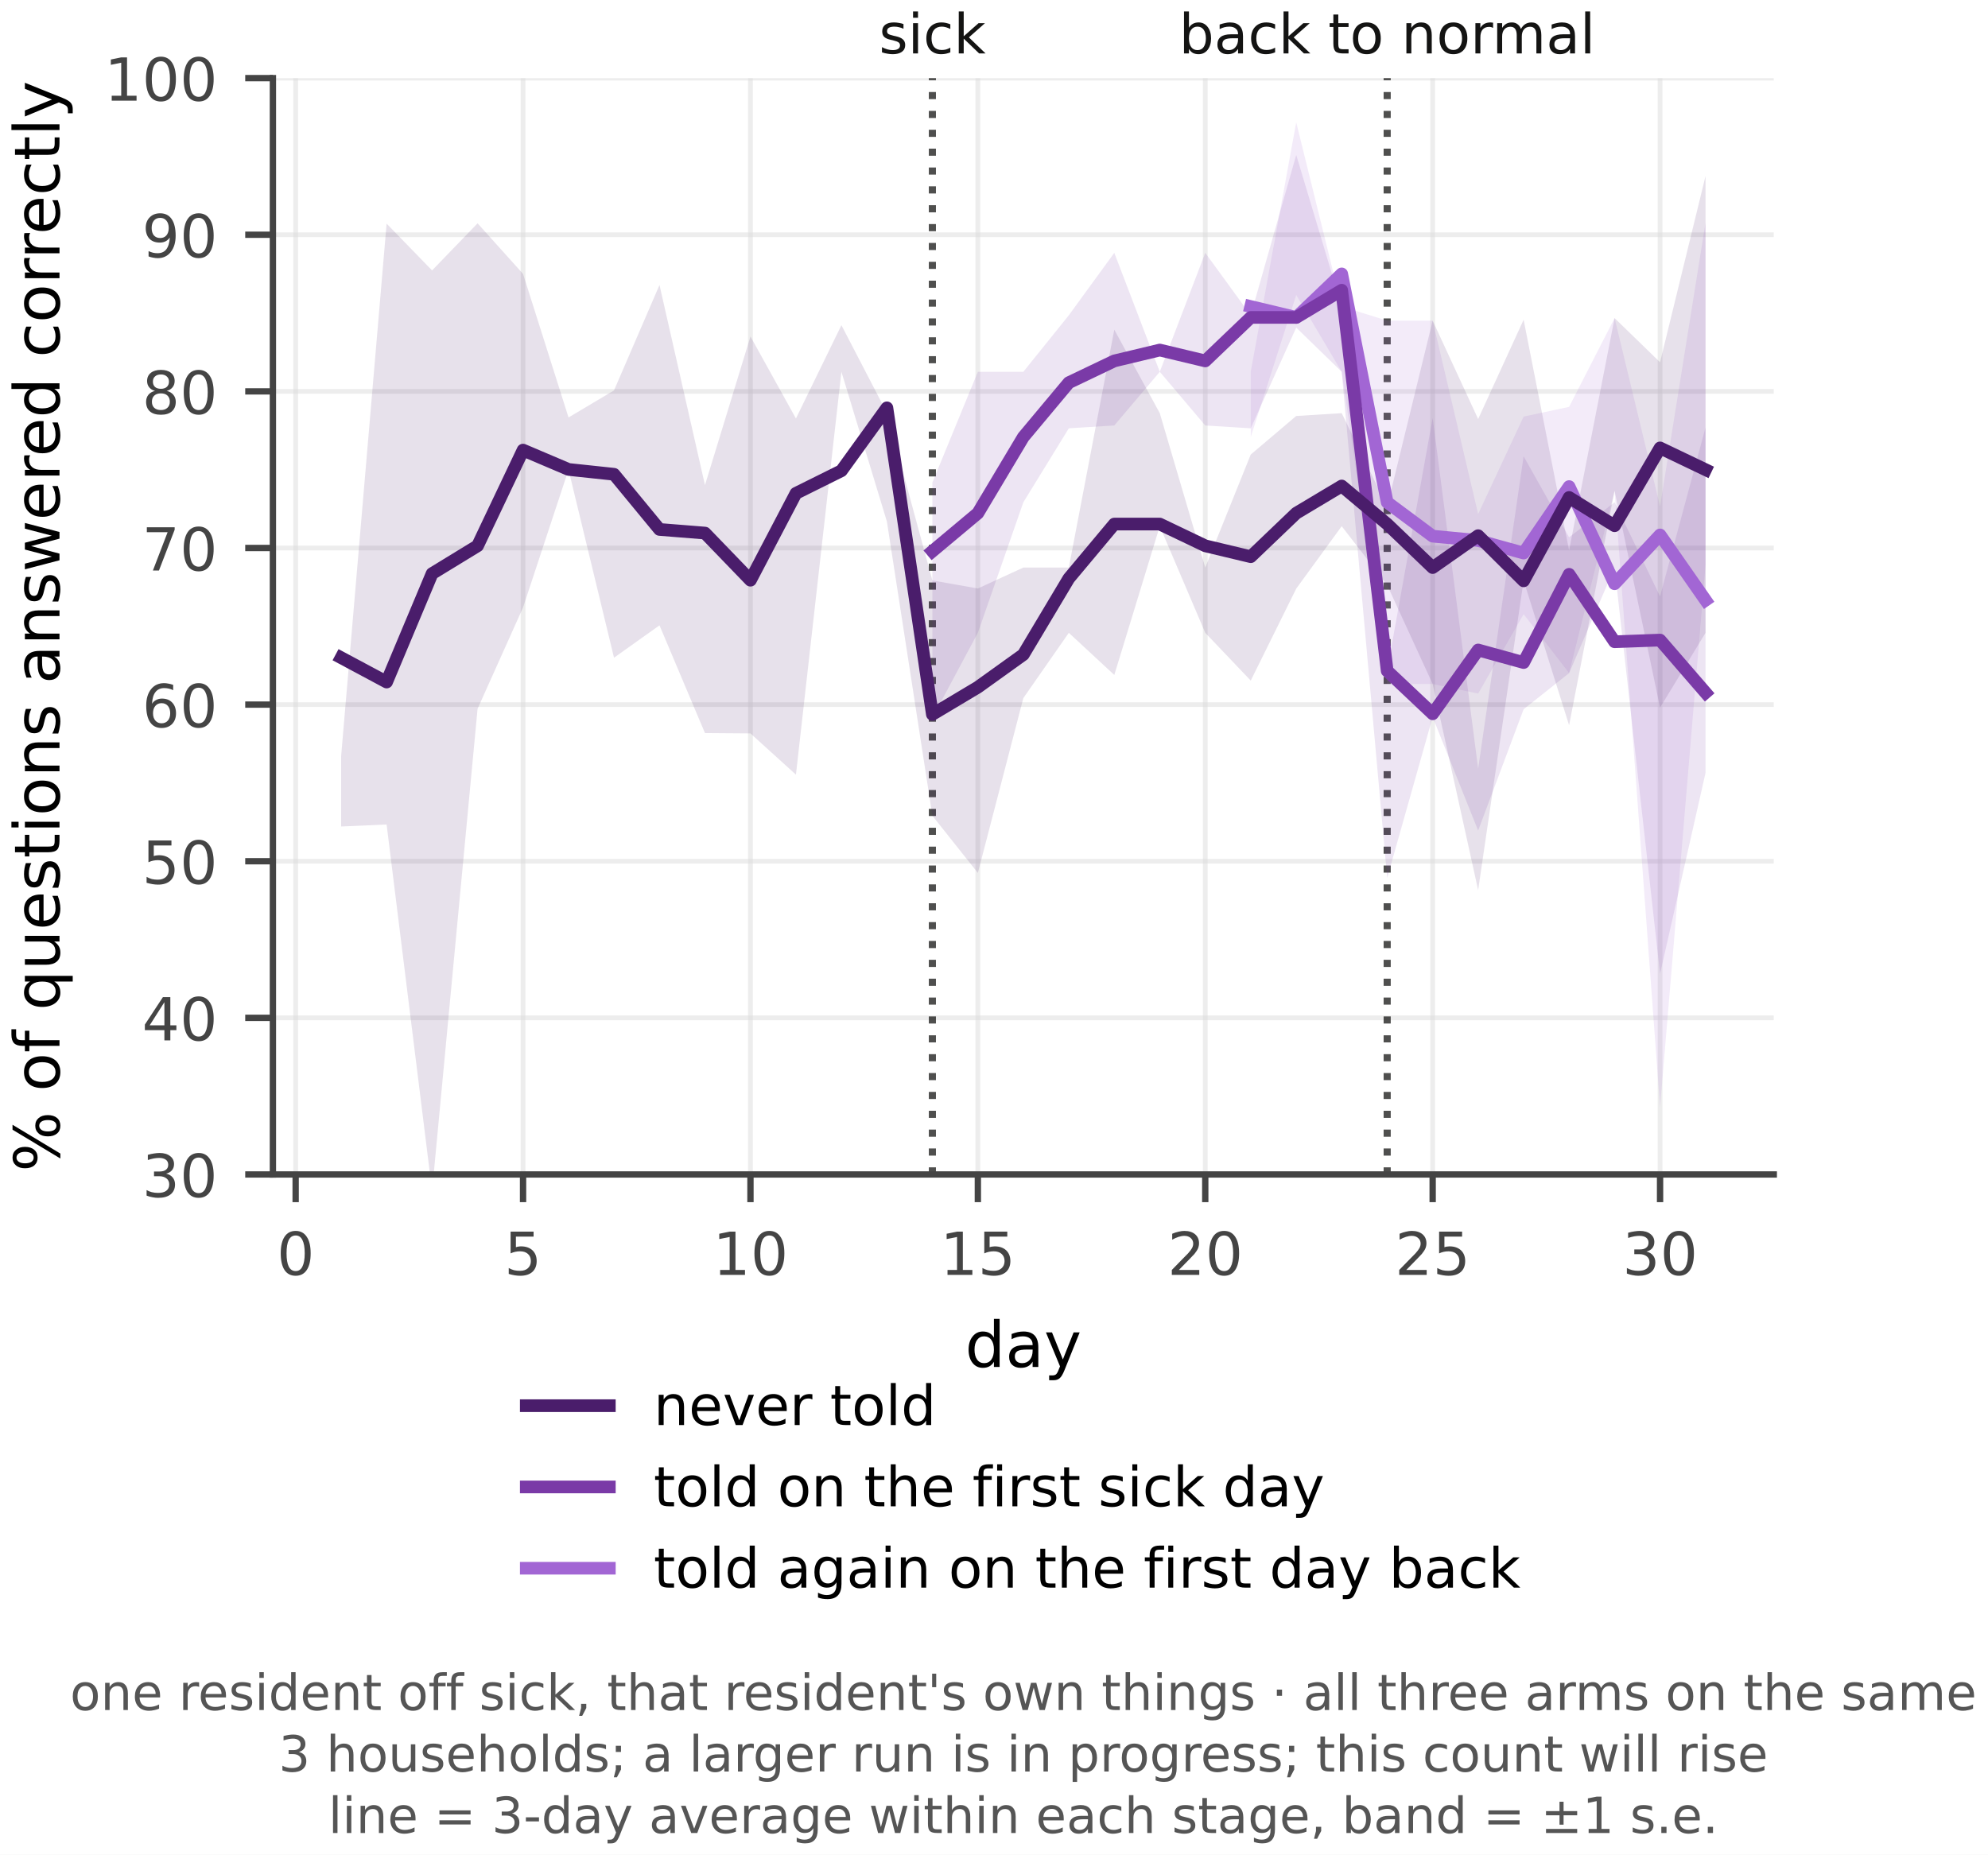
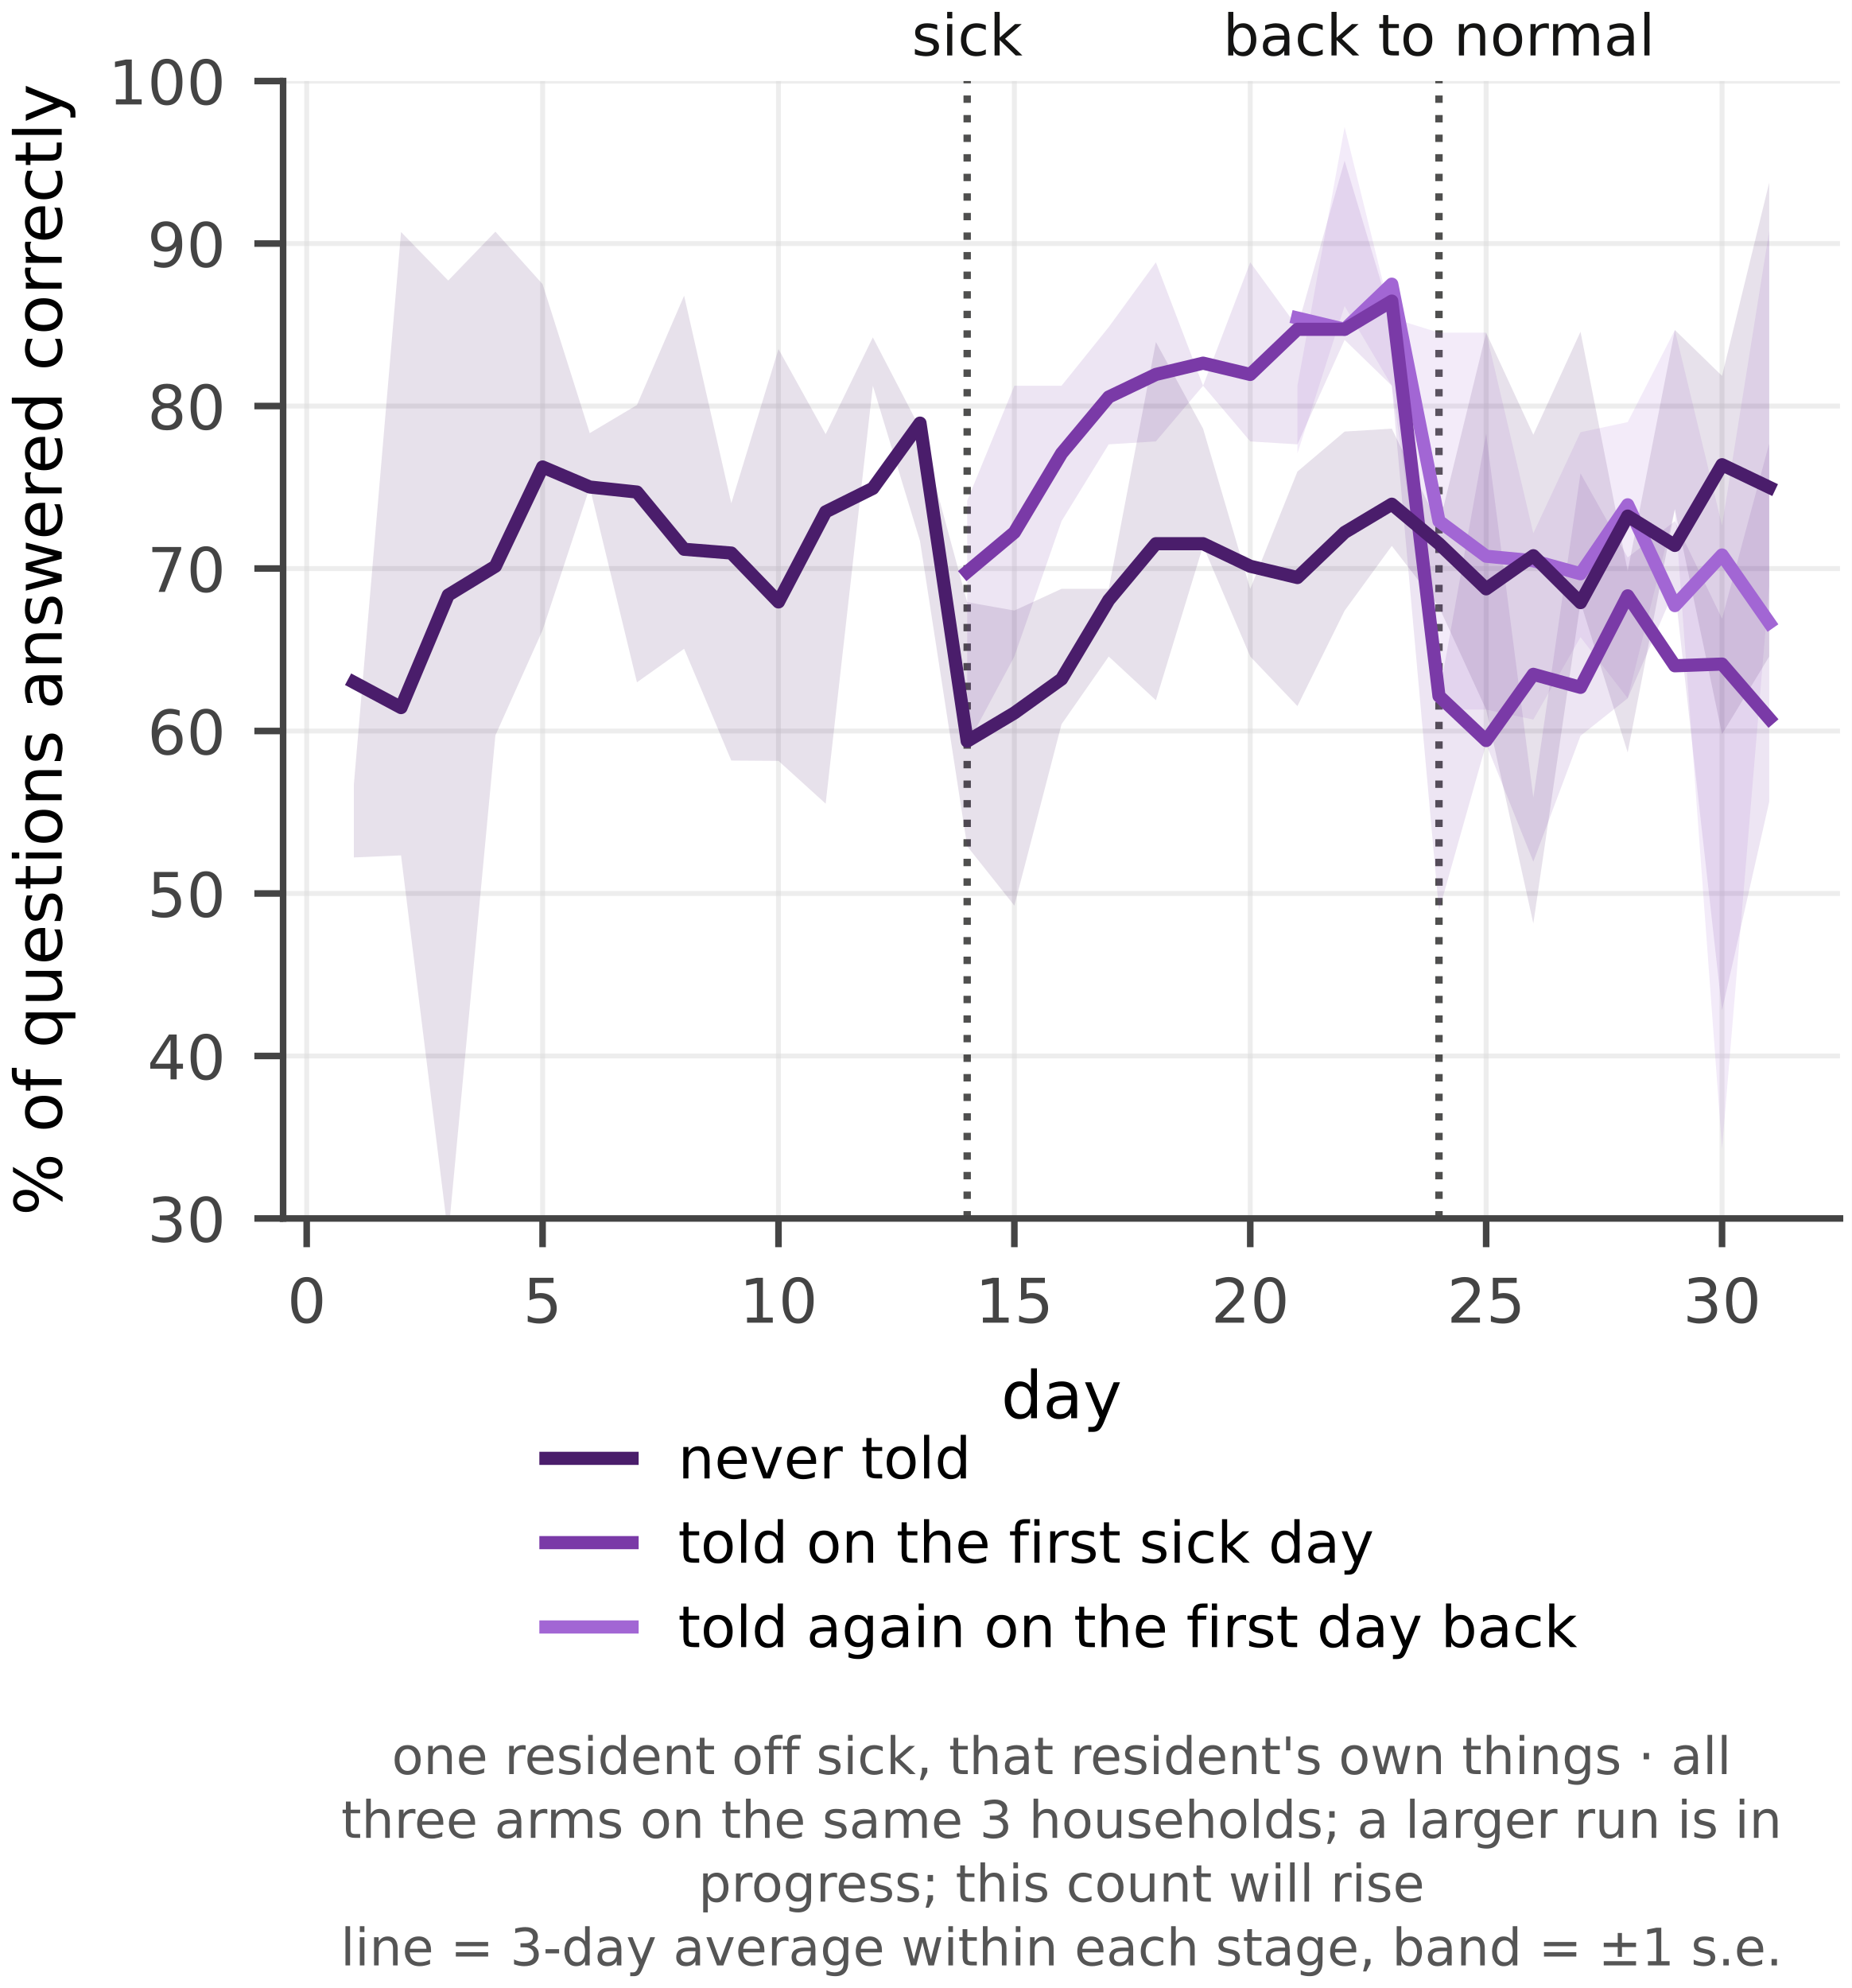
- <svg xmlns="http://www.w3.org/2000/svg" xmlns:xlink="http://www.w3.org/1999/xlink" width="251.299pt" height="234.479pt" viewBox="0 0 251.299 234.479" version="1.1">
+ <svg xmlns="http://www.w3.org/2000/svg" xmlns:xlink="http://www.w3.org/1999/xlink" width="225.658pt" height="242.252pt" viewBox="0 0 225.658 242.252" version="1.1">
  <defs>
    <style type="text/css">*{stroke-linejoin: round; stroke-linecap: butt}</style>
  </defs>
  <g id="figure_1">
    <g id="patch_1">
-       <path d="M 0 234.479  L 251.299 234.479  L 251.299 0  L 0 0  z " style="fill: #ffffff" />
+       <path d="M 0 242.252  L 225.658 242.252  L 225.658 0  L 0 0  z " style="fill: #ffffff" />
    </g>
    <g id="axes_1">
      <g id="patch_2">
        <path d="M 34.498 148.478  L 224.218 148.478  L 224.218 9.878  L 34.498 9.878  z " style="fill: #ffffff" />
      </g>
      <g id="matplotlib.axis_1">
        <g id="xtick_1">
          <g id="line2d_1">
-             <path d="M 37.373 148.478  L 37.373 9.878  " clip-path="url(#p48cd930374)" style="fill: none; stroke: #dddddd; stroke-opacity: 0.5; stroke-width: 0.6; stroke-linecap: square" />
+             <path d="M 37.373 148.478  L 37.373 9.878  " clip-path="url(#pd8892f41e0)" style="fill: none; stroke: #dddddd; stroke-opacity: 0.5; stroke-width: 0.6; stroke-linecap: square" />
          </g>
          <g id="line2d_2">
            <defs>
-               <path id="m259fc2f55a" d="M 0 0  L 0 3.5  " style="stroke: #444444; stroke-width: 0.8" />
+               <path id="ma16d7db0bd" d="M 0 0  L 0 3.5  " style="stroke: #444444; stroke-width: 0.8" />
            </defs>
            <g>
-               <use xlink:href="#m259fc2f55a" x="37.373" y="148.478" style="fill: #444444; stroke: #444444; stroke-width: 0.8" />
+               <use xlink:href="#ma16d7db0bd" x="37.373" y="148.478" style="fill: #444444; stroke: #444444; stroke-width: 0.8" />
            </g>
          </g>
          <g id="text_1">
            <text style="font-size: 7.5px; font-family: 'DejaVu Sans', 'Bitstream Vera Sans', 'Computer Modern Sans Serif', 'Lucida Grande', 'Verdana', 'Geneva', 'Lucid', 'Arial', 'Helvetica', 'Avant Garde', sans-serif; text-anchor: middle; fill: #444444" x="37.373" y="161.177" transform="rotate(-0 37.37267 161.1767)">0</text>
          </g>
        </g>
        <g id="xtick_2">
          <g id="line2d_3">
-             <path d="M 66.118 148.478  L 66.118 9.878  " clip-path="url(#p48cd930374)" style="fill: none; stroke: #dddddd; stroke-opacity: 0.5; stroke-width: 0.6; stroke-linecap: square" />
+             <path d="M 66.118 148.478  L 66.118 9.878  " clip-path="url(#pd8892f41e0)" style="fill: none; stroke: #dddddd; stroke-opacity: 0.5; stroke-width: 0.6; stroke-linecap: square" />
          </g>
          <g id="line2d_4">
            <g>
-               <use xlink:href="#m259fc2f55a" x="66.118" y="148.478" style="fill: #444444; stroke: #444444; stroke-width: 0.8" />
+               <use xlink:href="#ma16d7db0bd" x="66.118" y="148.478" style="fill: #444444; stroke: #444444; stroke-width: 0.8" />
            </g>
          </g>
          <g id="text_2">
            <text style="font-size: 7.5px; font-family: 'DejaVu Sans', 'Bitstream Vera Sans', 'Computer Modern Sans Serif', 'Lucida Grande', 'Verdana', 'Geneva', 'Lucid', 'Arial', 'Helvetica', 'Avant Garde', sans-serif; text-anchor: middle; fill: #444444" x="66.118" y="161.177" transform="rotate(-0 66.11813 161.1767)">5</text>
          </g>
        </g>
        <g id="xtick_3">
          <g id="line2d_5">
-             <path d="M 94.864 148.478  L 94.864 9.878  " clip-path="url(#p48cd930374)" style="fill: none; stroke: #dddddd; stroke-opacity: 0.5; stroke-width: 0.6; stroke-linecap: square" />
+             <path d="M 94.864 148.478  L 94.864 9.878  " clip-path="url(#pd8892f41e0)" style="fill: none; stroke: #dddddd; stroke-opacity: 0.5; stroke-width: 0.6; stroke-linecap: square" />
          </g>
          <g id="line2d_6">
            <g>
-               <use xlink:href="#m259fc2f55a" x="94.864" y="148.478" style="fill: #444444; stroke: #444444; stroke-width: 0.8" />
+               <use xlink:href="#ma16d7db0bd" x="94.864" y="148.478" style="fill: #444444; stroke: #444444; stroke-width: 0.8" />
            </g>
          </g>
          <g id="text_3">
            <text style="font-size: 7.5px; font-family: 'DejaVu Sans', 'Bitstream Vera Sans', 'Computer Modern Sans Serif', 'Lucida Grande', 'Verdana', 'Geneva', 'Lucid', 'Arial', 'Helvetica', 'Avant Garde', sans-serif; text-anchor: middle; fill: #444444" x="94.864" y="161.177" transform="rotate(-0 94.86358 161.1767)">10</text>
          </g>
        </g>
        <g id="xtick_4">
          <g id="line2d_7">
-             <path d="M 123.609 148.478  L 123.609 9.878  " clip-path="url(#p48cd930374)" style="fill: none; stroke: #dddddd; stroke-opacity: 0.5; stroke-width: 0.6; stroke-linecap: square" />
+             <path d="M 123.609 148.478  L 123.609 9.878  " clip-path="url(#pd8892f41e0)" style="fill: none; stroke: #dddddd; stroke-opacity: 0.5; stroke-width: 0.6; stroke-linecap: square" />
          </g>
          <g id="line2d_8">
            <g>
-               <use xlink:href="#m259fc2f55a" x="123.609" y="148.478" style="fill: #444444; stroke: #444444; stroke-width: 0.8" />
+               <use xlink:href="#ma16d7db0bd" x="123.609" y="148.478" style="fill: #444444; stroke: #444444; stroke-width: 0.8" />
            </g>
          </g>
          <g id="text_4">
            <text style="font-size: 7.5px; font-family: 'DejaVu Sans', 'Bitstream Vera Sans', 'Computer Modern Sans Serif', 'Lucida Grande', 'Verdana', 'Geneva', 'Lucid', 'Arial', 'Helvetica', 'Avant Garde', sans-serif; text-anchor: middle; fill: #444444" x="123.609" y="161.177" transform="rotate(-0 123.609 161.1767)">15</text>
          </g>
        </g>
        <g id="xtick_5">
          <g id="line2d_9">
-             <path d="M 152.354 148.478  L 152.354 9.878  " clip-path="url(#p48cd930374)" style="fill: none; stroke: #dddddd; stroke-opacity: 0.5; stroke-width: 0.6; stroke-linecap: square" />
+             <path d="M 152.354 148.478  L 152.354 9.878  " clip-path="url(#pd8892f41e0)" style="fill: none; stroke: #dddddd; stroke-opacity: 0.5; stroke-width: 0.6; stroke-linecap: square" />
          </g>
          <g id="line2d_10">
            <g>
-               <use xlink:href="#m259fc2f55a" x="152.354" y="148.478" style="fill: #444444; stroke: #444444; stroke-width: 0.8" />
+               <use xlink:href="#ma16d7db0bd" x="152.354" y="148.478" style="fill: #444444; stroke: #444444; stroke-width: 0.8" />
            </g>
          </g>
          <g id="text_5">
            <text style="font-size: 7.5px; font-family: 'DejaVu Sans', 'Bitstream Vera Sans', 'Computer Modern Sans Serif', 'Lucida Grande', 'Verdana', 'Geneva', 'Lucid', 'Arial', 'Helvetica', 'Avant Garde', sans-serif; text-anchor: middle; fill: #444444" x="152.354" y="161.177" transform="rotate(-0 152.3545 161.1767)">20</text>
          </g>
        </g>
        <g id="xtick_6">
          <g id="line2d_11">
-             <path d="M 181.1 148.478  L 181.1 9.878  " clip-path="url(#p48cd930374)" style="fill: none; stroke: #dddddd; stroke-opacity: 0.5; stroke-width: 0.6; stroke-linecap: square" />
+             <path d="M 181.1 148.478  L 181.1 9.878  " clip-path="url(#pd8892f41e0)" style="fill: none; stroke: #dddddd; stroke-opacity: 0.5; stroke-width: 0.6; stroke-linecap: square" />
          </g>
          <g id="line2d_12">
            <g>
-               <use xlink:href="#m259fc2f55a" x="181.1" y="148.478" style="fill: #444444; stroke: #444444; stroke-width: 0.8" />
+               <use xlink:href="#ma16d7db0bd" x="181.1" y="148.478" style="fill: #444444; stroke: #444444; stroke-width: 0.8" />
            </g>
          </g>
          <g id="text_6">
            <text style="font-size: 7.5px; font-family: 'DejaVu Sans', 'Bitstream Vera Sans', 'Computer Modern Sans Serif', 'Lucida Grande', 'Verdana', 'Geneva', 'Lucid', 'Arial', 'Helvetica', 'Avant Garde', sans-serif; text-anchor: middle; fill: #444444" x="181.1" y="161.177" transform="rotate(-0 181.0999 161.1767)">25</text>
          </g>
        </g>
        <g id="xtick_7">
          <g id="line2d_13">
-             <path d="M 209.845 148.478  L 209.845 9.878  " clip-path="url(#p48cd930374)" style="fill: none; stroke: #dddddd; stroke-opacity: 0.5; stroke-width: 0.6; stroke-linecap: square" />
+             <path d="M 209.845 148.478  L 209.845 9.878  " clip-path="url(#pd8892f41e0)" style="fill: none; stroke: #dddddd; stroke-opacity: 0.5; stroke-width: 0.6; stroke-linecap: square" />
          </g>
          <g id="line2d_14">
            <g>
-               <use xlink:href="#m259fc2f55a" x="209.845" y="148.478" style="fill: #444444; stroke: #444444; stroke-width: 0.8" />
+               <use xlink:href="#ma16d7db0bd" x="209.845" y="148.478" style="fill: #444444; stroke: #444444; stroke-width: 0.8" />
            </g>
          </g>
          <g id="text_7">
            <text style="font-size: 7.5px; font-family: 'DejaVu Sans', 'Bitstream Vera Sans', 'Computer Modern Sans Serif', 'Lucida Grande', 'Verdana', 'Geneva', 'Lucid', 'Arial', 'Helvetica', 'Avant Garde', sans-serif; text-anchor: middle; fill: #444444" x="209.845" y="161.177" transform="rotate(-0 209.8454 161.1767)">30</text>
          </g>
        </g>
        <g id="text_8">
          <text style="font-size: 8px; font-family: 'DejaVu Sans', 'Bitstream Vera Sans', 'Computer Modern Sans Serif', 'Lucida Grande', 'Verdana', 'Geneva', 'Lucid', 'Arial', 'Helvetica', 'Avant Garde', sans-serif; text-anchor: middle" x="129.358" y="172.815" transform="rotate(-0 129.3581 172.8152)">day</text>
        </g>
      </g>
      <g id="matplotlib.axis_2">
        <g id="ytick_1">
          <g id="line2d_15">
-             <path d="M 34.498 148.478  L 224.218 148.478  " clip-path="url(#p48cd930374)" style="fill: none; stroke: #dddddd; stroke-opacity: 0.5; stroke-width: 0.6; stroke-linecap: square" />
+             <path d="M 34.498 148.478  L 224.218 148.478  " clip-path="url(#pd8892f41e0)" style="fill: none; stroke: #dddddd; stroke-opacity: 0.5; stroke-width: 0.6; stroke-linecap: square" />
          </g>
          <g id="line2d_16">
            <defs>
-               <path id="m5ffe036132" d="M 0 0  L -3.5 0  " style="stroke: #444444; stroke-width: 0.8" />
+               <path id="m922b91d9d7" d="M 0 0  L -3.5 0  " style="stroke: #444444; stroke-width: 0.8" />
            </defs>
            <g>
-               <use xlink:href="#m5ffe036132" x="34.498" y="148.478" style="fill: #444444; stroke: #444444; stroke-width: 0.8" />
+               <use xlink:href="#m922b91d9d7" x="34.498" y="148.478" style="fill: #444444; stroke: #444444; stroke-width: 0.8" />
            </g>
          </g>
          <g id="text_9">
            <text style="font-size: 7.5px; font-family: 'DejaVu Sans', 'Bitstream Vera Sans', 'Computer Modern Sans Serif', 'Lucida Grande', 'Verdana', 'Geneva', 'Lucid', 'Arial', 'Helvetica', 'Avant Garde', sans-serif; text-anchor: end; fill: #444444" x="27.498" y="151.327" transform="rotate(-0 27.49813 151.3273)">30</text>
          </g>
        </g>
        <g id="ytick_2">
          <g id="line2d_17">
-             <path d="M 34.498 128.678  L 224.218 128.678  " clip-path="url(#p48cd930374)" style="fill: none; stroke: #dddddd; stroke-opacity: 0.5; stroke-width: 0.6; stroke-linecap: square" />
+             <path d="M 34.498 128.678  L 224.218 128.678  " clip-path="url(#pd8892f41e0)" style="fill: none; stroke: #dddddd; stroke-opacity: 0.5; stroke-width: 0.6; stroke-linecap: square" />
          </g>
          <g id="line2d_18">
            <g>
-               <use xlink:href="#m5ffe036132" x="34.498" y="128.678" style="fill: #444444; stroke: #444444; stroke-width: 0.8" />
+               <use xlink:href="#m922b91d9d7" x="34.498" y="128.678" style="fill: #444444; stroke: #444444; stroke-width: 0.8" />
            </g>
          </g>
          <g id="text_10">
            <text style="font-size: 7.5px; font-family: 'DejaVu Sans', 'Bitstream Vera Sans', 'Computer Modern Sans Serif', 'Lucida Grande', 'Verdana', 'Geneva', 'Lucid', 'Arial', 'Helvetica', 'Avant Garde', sans-serif; text-anchor: end; fill: #444444" x="27.498" y="131.527" transform="rotate(-0 27.49813 131.5273)">40</text>
          </g>
        </g>
        <g id="ytick_3">
          <g id="line2d_19">
-             <path d="M 34.498 108.878  L 224.218 108.878  " clip-path="url(#p48cd930374)" style="fill: none; stroke: #dddddd; stroke-opacity: 0.5; stroke-width: 0.6; stroke-linecap: square" />
+             <path d="M 34.498 108.878  L 224.218 108.878  " clip-path="url(#pd8892f41e0)" style="fill: none; stroke: #dddddd; stroke-opacity: 0.5; stroke-width: 0.6; stroke-linecap: square" />
          </g>
          <g id="line2d_20">
            <g>
-               <use xlink:href="#m5ffe036132" x="34.498" y="108.878" style="fill: #444444; stroke: #444444; stroke-width: 0.8" />
+               <use xlink:href="#m922b91d9d7" x="34.498" y="108.878" style="fill: #444444; stroke: #444444; stroke-width: 0.8" />
            </g>
          </g>
          <g id="text_11">
            <text style="font-size: 7.5px; font-family: 'DejaVu Sans', 'Bitstream Vera Sans', 'Computer Modern Sans Serif', 'Lucida Grande', 'Verdana', 'Geneva', 'Lucid', 'Arial', 'Helvetica', 'Avant Garde', sans-serif; text-anchor: end; fill: #444444" x="27.498" y="111.727" transform="rotate(-0 27.49813 111.7273)">50</text>
          </g>
        </g>
        <g id="ytick_4">
          <g id="line2d_21">
-             <path d="M 34.498 89.078  L 224.218 89.078  " clip-path="url(#p48cd930374)" style="fill: none; stroke: #dddddd; stroke-opacity: 0.5; stroke-width: 0.6; stroke-linecap: square" />
+             <path d="M 34.498 89.078  L 224.218 89.078  " clip-path="url(#pd8892f41e0)" style="fill: none; stroke: #dddddd; stroke-opacity: 0.5; stroke-width: 0.6; stroke-linecap: square" />
          </g>
          <g id="line2d_22">
            <g>
-               <use xlink:href="#m5ffe036132" x="34.498" y="89.078" style="fill: #444444; stroke: #444444; stroke-width: 0.8" />
+               <use xlink:href="#m922b91d9d7" x="34.498" y="89.078" style="fill: #444444; stroke: #444444; stroke-width: 0.8" />
            </g>
          </g>
          <g id="text_12">
            <text style="font-size: 7.5px; font-family: 'DejaVu Sans', 'Bitstream Vera Sans', 'Computer Modern Sans Serif', 'Lucida Grande', 'Verdana', 'Geneva', 'Lucid', 'Arial', 'Helvetica', 'Avant Garde', sans-serif; text-anchor: end; fill: #444444" x="27.498" y="91.927" transform="rotate(-0 27.49813 91.9273)">60</text>
          </g>
        </g>
        <g id="ytick_5">
          <g id="line2d_23">
-             <path d="M 34.498 69.278  L 224.218 69.278  " clip-path="url(#p48cd930374)" style="fill: none; stroke: #dddddd; stroke-opacity: 0.5; stroke-width: 0.6; stroke-linecap: square" />
+             <path d="M 34.498 69.278  L 224.218 69.278  " clip-path="url(#pd8892f41e0)" style="fill: none; stroke: #dddddd; stroke-opacity: 0.5; stroke-width: 0.6; stroke-linecap: square" />
          </g>
          <g id="line2d_24">
            <g>
-               <use xlink:href="#m5ffe036132" x="34.498" y="69.278" style="fill: #444444; stroke: #444444; stroke-width: 0.8" />
+               <use xlink:href="#m922b91d9d7" x="34.498" y="69.278" style="fill: #444444; stroke: #444444; stroke-width: 0.8" />
            </g>
          </g>
          <g id="text_13">
            <text style="font-size: 7.5px; font-family: 'DejaVu Sans', 'Bitstream Vera Sans', 'Computer Modern Sans Serif', 'Lucida Grande', 'Verdana', 'Geneva', 'Lucid', 'Arial', 'Helvetica', 'Avant Garde', sans-serif; text-anchor: end; fill: #444444" x="27.498" y="72.127" transform="rotate(-0 27.49813 72.1273)">70</text>
          </g>
        </g>
        <g id="ytick_6">
          <g id="line2d_25">
-             <path d="M 34.498 49.478  L 224.218 49.478  " clip-path="url(#p48cd930374)" style="fill: none; stroke: #dddddd; stroke-opacity: 0.5; stroke-width: 0.6; stroke-linecap: square" />
+             <path d="M 34.498 49.478  L 224.218 49.478  " clip-path="url(#pd8892f41e0)" style="fill: none; stroke: #dddddd; stroke-opacity: 0.5; stroke-width: 0.6; stroke-linecap: square" />
          </g>
          <g id="line2d_26">
            <g>
-               <use xlink:href="#m5ffe036132" x="34.498" y="49.478" style="fill: #444444; stroke: #444444; stroke-width: 0.8" />
+               <use xlink:href="#m922b91d9d7" x="34.498" y="49.478" style="fill: #444444; stroke: #444444; stroke-width: 0.8" />
            </g>
          </g>
          <g id="text_14">
            <text style="font-size: 7.5px; font-family: 'DejaVu Sans', 'Bitstream Vera Sans', 'Computer Modern Sans Serif', 'Lucida Grande', 'Verdana', 'Geneva', 'Lucid', 'Arial', 'Helvetica', 'Avant Garde', sans-serif; text-anchor: end; fill: #444444" x="27.498" y="52.327" transform="rotate(-0 27.49813 52.3273)">80</text>
          </g>
        </g>
        <g id="ytick_7">
          <g id="line2d_27">
-             <path d="M 34.498 29.678  L 224.218 29.678  " clip-path="url(#p48cd930374)" style="fill: none; stroke: #dddddd; stroke-opacity: 0.5; stroke-width: 0.6; stroke-linecap: square" />
+             <path d="M 34.498 29.678  L 224.218 29.678  " clip-path="url(#pd8892f41e0)" style="fill: none; stroke: #dddddd; stroke-opacity: 0.5; stroke-width: 0.6; stroke-linecap: square" />
          </g>
          <g id="line2d_28">
            <g>
-               <use xlink:href="#m5ffe036132" x="34.498" y="29.678" style="fill: #444444; stroke: #444444; stroke-width: 0.8" />
+               <use xlink:href="#m922b91d9d7" x="34.498" y="29.678" style="fill: #444444; stroke: #444444; stroke-width: 0.8" />
            </g>
          </g>
          <g id="text_15">
            <text style="font-size: 7.5px; font-family: 'DejaVu Sans', 'Bitstream Vera Sans', 'Computer Modern Sans Serif', 'Lucida Grande', 'Verdana', 'Geneva', 'Lucid', 'Arial', 'Helvetica', 'Avant Garde', sans-serif; text-anchor: end; fill: #444444" x="27.498" y="32.527" transform="rotate(-0 27.49813 32.5273)">90</text>
          </g>
        </g>
        <g id="ytick_8">
          <g id="line2d_29">
-             <path d="M 34.498 9.878  L 224.218 9.878  " clip-path="url(#p48cd930374)" style="fill: none; stroke: #dddddd; stroke-opacity: 0.5; stroke-width: 0.6; stroke-linecap: square" />
+             <path d="M 34.498 9.878  L 224.218 9.878  " clip-path="url(#pd8892f41e0)" style="fill: none; stroke: #dddddd; stroke-opacity: 0.5; stroke-width: 0.6; stroke-linecap: square" />
          </g>
          <g id="line2d_30">
            <g>
-               <use xlink:href="#m5ffe036132" x="34.498" y="9.878" style="fill: #444444; stroke: #444444; stroke-width: 0.8" />
+               <use xlink:href="#m922b91d9d7" x="34.498" y="9.878" style="fill: #444444; stroke: #444444; stroke-width: 0.8" />
            </g>
          </g>
          <g id="text_16">
            <text style="font-size: 7.5px; font-family: 'DejaVu Sans', 'Bitstream Vera Sans', 'Computer Modern Sans Serif', 'Lucida Grande', 'Verdana', 'Geneva', 'Lucid', 'Arial', 'Helvetica', 'Avant Garde', sans-serif; text-anchor: end; fill: #444444" x="27.498" y="12.727" transform="rotate(-0 27.49813 12.7273)">100</text>
          </g>
        </g>
        <g id="text_17">
          <text style="font-size: 8px; font-family: 'DejaVu Sans', 'Bitstream Vera Sans', 'Computer Modern Sans Serif', 'Lucida Grande', 'Verdana', 'Geneva', 'Lucid', 'Arial', 'Helvetica', 'Avant Garde', sans-serif; text-anchor: middle" x="7.519" y="79.178" transform="rotate(-90 7.51875 79.17789)">% of questions answered correctly</text>
        </g>
      </g>
      <g id="line2d_31">
-         <path d="M 117.86 148.478  L 117.86 9.878  " clip-path="url(#p48cd930374)" style="fill: none; stroke-dasharray: 0.9,1.485; stroke-dashoffset: 0; stroke: #141413; stroke-opacity: 0.75; stroke-width: 0.9" />
+         <path d="M 117.86 148.478  L 117.86 9.878  " clip-path="url(#pd8892f41e0)" style="fill: none; stroke-dasharray: 0.9,1.485; stroke-dashoffset: 0; stroke: #141413; stroke-opacity: 0.75; stroke-width: 0.9" />
      </g>
      <g id="line2d_32">
-         <path d="M 175.351 148.478  L 175.351 9.878  " clip-path="url(#p48cd930374)" style="fill: none; stroke-dasharray: 0.9,1.485; stroke-dashoffset: 0; stroke: #141413; stroke-opacity: 0.75; stroke-width: 0.9" />
+         <path d="M 175.351 148.478  L 175.351 9.878  " clip-path="url(#pd8892f41e0)" style="fill: none; stroke-dasharray: 0.9,1.485; stroke-dashoffset: 0; stroke: #141413; stroke-opacity: 0.75; stroke-width: 0.9" />
      </g>
      <g id="FillBetweenPolyCollection_1">
        <defs>
-           <path id="mcd455edf37" d="M 158.104 -187.477  L 158.104 -179.227  L 163.853 -197.188  L 169.602 -187.477  L 175.351 -148.01  L 181.1 -148.01  L 186.849 -146.795  L 192.598 -156.842  L 198.347 -149.391  L 204.096 -172.438  L 209.845 -94.496  L 215.594 -163.117  L 215.594 -206.336  L 215.594 -206.336  L 209.845 -170.457  L 204.096 -194.265  L 198.347 -183.043  L 192.598 -181.811  L 186.849 -169.491  L 181.1 -193.944  L 175.351 -193.944  L 169.602 -195.727  L 163.853 -219.015  L 158.104 -187.477  z " />
+           <path id="m86d02f9275" d="M 158.104 -195.249  L 158.104 -186.999  L 163.853 -204.961  L 169.602 -195.249  L 175.351 -155.782  L 181.1 -155.782  L 186.849 -154.568  L 192.598 -164.615  L 198.347 -157.163  L 204.096 -180.211  L 209.845 -102.268  L 215.594 -170.889  L 215.594 -214.109  L 215.594 -214.109  L 209.845 -178.23  L 204.096 -202.038  L 198.347 -190.816  L 192.598 -189.584  L 186.849 -177.264  L 181.1 -201.716  L 175.351 -201.716  L 169.602 -203.499  L 163.853 -226.788  L 158.104 -195.249  z " />
        </defs>
-         <g clip-path="url(#p48cd930374)">
-           <use xlink:href="#mcd455edf37" x="0" y="234.479" style="fill: #a266d4; fill-opacity: 0.13" />
+         <g clip-path="url(#pd8892f41e0)">
+           <use xlink:href="#m86d02f9275" x="0" y="242.252" style="fill: #a266d4; fill-opacity: 0.13" />
        </g>
      </g>
      <g id="FillBetweenPolyCollection_2">
        <defs>
-           <path id="m55cf8c3477" d="M 117.86 -173.474  L 117.86 -143.729  L 123.609 -154.477  L 129.358 -170.977  L 135.107 -180.332  L 140.856 -180.688  L 146.605 -187.477  L 152.354 -180.688  L 158.104 -180.332  L 163.853 -193.063  L 169.602 -187.477  L 175.351 -123.485  L 181.1 -143.823  L 186.849 -129.477  L 192.598 -144.816  L 198.347 -149.382  L 204.096 -162.727  L 209.845 -111.371  L 215.594 -136.774  L 215.594 -180.429  L 215.594 -180.429  L 209.845 -159.082  L 204.096 -170.977  L 198.347 -166.552  L 192.598 -176.787  L 186.849 -137.309  L 181.1 -181.63  L 175.351 -149.718  L 169.602 -195.727  L 163.853 -214.89  L 158.104 -194.621  L 152.354 -202.515  L 146.605 -187.477  L 140.856 -202.515  L 135.107 -194.621  L 129.358 -187.477  L 123.609 -187.477  L 117.86 -173.474  z " />
+           <path id="m706abea54a" d="M 117.86 -181.247  L 117.86 -151.501  L 123.609 -162.249  L 129.358 -178.749  L 135.107 -188.105  L 140.856 -188.461  L 146.605 -195.249  L 152.354 -188.461  L 158.104 -188.105  L 163.853 -200.836  L 169.602 -195.249  L 175.351 -131.258  L 181.1 -151.596  L 186.849 -137.25  L 192.598 -152.589  L 198.347 -157.155  L 204.096 -170.499  L 209.845 -119.144  L 215.594 -144.547  L 215.594 -188.202  L 215.594 -188.202  L 209.845 -166.855  L 204.096 -178.749  L 198.347 -174.325  L 192.598 -184.56  L 186.849 -145.082  L 181.1 -189.402  L 175.351 -157.491  L 169.602 -203.499  L 163.853 -222.663  L 158.104 -202.394  L 152.354 -210.288  L 146.605 -195.249  L 140.856 -210.288  L 135.107 -202.394  L 129.358 -195.249  L 123.609 -195.249  L 117.86 -181.247  z " />
        </defs>
-         <g clip-path="url(#p48cd930374)">
-           <use xlink:href="#m55cf8c3477" x="0" y="234.479" style="fill: #7a3aa7; fill-opacity: 0.13" />
+         <g clip-path="url(#pd8892f41e0)">
+           <use xlink:href="#m706abea54a" x="0" y="242.252" style="fill: #7a3aa7; fill-opacity: 0.13" />
        </g>
      </g>
      <g id="FillBetweenPolyCollection_3">
        <defs>
-           <path id="m56365235de" d="M 43.122 -138.89  L 43.122 -129.992  L 48.871 -130.246  L 54.62 -83.911  L 60.369 -144.872  L 66.118 -157.685  L 71.867 -175.102  L 77.616 -151.33  L 83.365 -155.423  L 89.114 -141.803  L 94.864 -141.76  L 100.613 -136.546  L 106.362 -187.477  L 112.111 -168.547  L 117.86 -131.354  L 123.609 -124.121  L 129.358 -146.227  L 135.107 -154.477  L 140.856 -149.149  L 146.605 -167.957  L 152.354 -154.477  L 158.104 -148.437  L 163.853 -160.063  L 169.602 -167.957  L 175.351 -160.519  L 181.1 -148.01  L 186.849 -121.949  L 192.598 -161.097  L 198.347 -142.791  L 204.096 -172.438  L 209.845 -145.024  L 215.594 -154.477  L 215.594 -212.227  L 215.594 -212.227  L 209.845 -188.679  L 204.096 -194.265  L 198.347 -164.893  L 192.598 -194.056  L 186.849 -181.504  L 181.1 -193.944  L 175.351 -170.434  L 169.602 -182.246  L 163.853 -181.89  L 158.104 -177.016  L 152.354 -162.727  L 146.605 -182.246  L 140.856 -192.804  L 135.107 -162.727  L 129.358 -162.727  L 123.609 -160.082  L 117.86 -161.099  L 112.111 -182.291  L 106.362 -193.369  L 100.613 -181.574  L 94.864 -191.943  L 89.114 -173.15  L 83.365 -198.447  L 77.616 -185.123  L 71.867 -181.702  L 66.118 -199.852  L 60.369 -206.248  L 54.62 -200.292  L 48.871 -206.207  L 43.122 -138.89  z " />
+           <path id="mf3bc4e574b" d="M 43.122 -146.663  L 43.122 -137.765  L 48.871 -138.018  L 54.62 -91.684  L 60.369 -152.645  L 66.118 -165.458  L 71.867 -182.874  L 77.616 -159.103  L 83.365 -163.195  L 89.114 -149.575  L 94.864 -149.533  L 100.613 -144.318  L 106.362 -195.249  L 112.111 -176.32  L 117.86 -139.126  L 123.609 -131.894  L 129.358 -153.999  L 135.107 -162.249  L 140.856 -156.922  L 146.605 -175.73  L 152.354 -162.249  L 158.104 -156.21  L 163.853 -167.836  L 169.602 -175.73  L 175.351 -168.292  L 181.1 -155.782  L 186.849 -129.722  L 192.598 -168.87  L 198.347 -150.563  L 204.096 -180.211  L 209.845 -152.797  L 215.594 -162.249  L 215.594 -219.999  L 215.594 -219.999  L 209.845 -196.452  L 204.096 -202.038  L 198.347 -172.666  L 192.598 -201.829  L 186.849 -189.277  L 181.1 -201.716  L 175.351 -178.207  L 169.602 -190.019  L 163.853 -189.663  L 158.104 -184.789  L 152.354 -170.499  L 146.605 -190.019  L 140.856 -200.577  L 135.107 -170.499  L 129.358 -170.499  L 123.609 -167.855  L 117.86 -168.872  L 112.111 -190.063  L 106.362 -201.142  L 100.613 -189.347  L 94.864 -199.716  L 89.114 -180.923  L 83.365 -206.22  L 77.616 -192.896  L 71.867 -189.474  L 66.118 -207.624  L 60.369 -214.02  L 54.62 -208.065  L 48.871 -213.98  L 43.122 -146.663  z " />
        </defs>
-         <g clip-path="url(#p48cd930374)">
-           <use xlink:href="#m56365235de" x="0" y="234.479" style="fill: #4a1d6b; fill-opacity: 0.13" />
+         <g clip-path="url(#pd8892f41e0)">
+           <use xlink:href="#mf3bc4e574b" x="0" y="242.252" style="fill: #4a1d6b; fill-opacity: 0.13" />
        </g>
      </g>
      <g id="patch_3">
        <path d="M 34.498 148.478  L 34.498 9.878  " style="fill: none; stroke: #444444; stroke-width: 0.8; stroke-linejoin: miter; stroke-linecap: square" />
      </g>
      <g id="patch_4">
        <path d="M 34.498 148.478  L 224.218 148.478  " style="fill: none; stroke: #444444; stroke-width: 0.8; stroke-linejoin: miter; stroke-linecap: square" />
      </g>
      <g id="text_18">
        <text style="font-size: 7px; font-family: 'DejaVu Sans', 'Bitstream Vera Sans', 'Computer Modern Sans Serif', 'Lucida Grande', 'Verdana', 'Geneva', 'Lucid', 'Arial', 'Helvetica', 'Avant Garde', sans-serif; text-anchor: middle; fill: #141413" x="117.86" y="6.759" transform="rotate(-0 117.8599 6.758906)">sick</text>
      </g>
      <g id="text_19">
        <text style="font-size: 7px; font-family: 'DejaVu Sans', 'Bitstream Vera Sans', 'Computer Modern Sans Serif', 'Lucida Grande', 'Verdana', 'Geneva', 'Lucid', 'Arial', 'Helvetica', 'Avant Garde', sans-serif; text-anchor: middle; fill: #141413" x="175.351" y="6.759" transform="rotate(-0 175.3509 6.758906)">back to normal</text>
      </g>
      <g id="text_20">
-         <text style="font-size: 6.3px; font-family: 'DejaVu Sans', 'Bitstream Vera Sans', 'Computer Modern Sans Serif', 'Lucida Grande', 'Verdana', 'Geneva', 'Lucid', 'Arial', 'Helvetica', 'Avant Garde', sans-serif; fill: #555555" transform="translate(8.856844 216.1839)">one resident off sick, that resident's own things · all three arms on the same</text>
-         <text style="font-size: 6.3px; font-family: 'DejaVu Sans', 'Bitstream Vera Sans', 'Computer Modern Sans Serif', 'Lucida Grande', 'Verdana', 'Geneva', 'Lucid', 'Arial', 'Helvetica', 'Avant Garde', sans-serif; fill: #555555" transform="translate(35.21693 223.9566)">3 households; a larger run is in progress; this count will rise</text>
-         <text style="font-size: 6.3px; font-family: 'DejaVu Sans', 'Bitstream Vera Sans', 'Computer Modern Sans Serif', 'Lucida Grande', 'Verdana', 'Geneva', 'Lucid', 'Arial', 'Helvetica', 'Avant Garde', sans-serif; fill: #555555" transform="translate(41.50413 231.7293)">line = 3-day average within each stage, band = ±1 s.e.</text>
+         <text style="font-size: 6.3px; font-family: 'DejaVu Sans', 'Bitstream Vera Sans', 'Computer Modern Sans Serif', 'Lucida Grande', 'Verdana', 'Geneva', 'Lucid', 'Arial', 'Helvetica', 'Avant Garde', sans-serif; fill: #555555" transform="translate(47.74458 216.1839)">one resident off sick, that resident's own things · all</text>
+         <text style="font-size: 6.3px; font-family: 'DejaVu Sans', 'Bitstream Vera Sans', 'Computer Modern Sans Serif', 'Lucida Grande', 'Verdana', 'Geneva', 'Lucid', 'Arial', 'Helvetica', 'Avant Garde', sans-serif; fill: #555555" transform="translate(41.57599 223.9566)">three arms on the same 3 households; a larger run is in</text>
+         <text style="font-size: 6.3px; font-family: 'DejaVu Sans', 'Bitstream Vera Sans', 'Computer Modern Sans Serif', 'Lucida Grande', 'Verdana', 'Geneva', 'Lucid', 'Arial', 'Helvetica', 'Avant Garde', sans-serif; fill: #555555" transform="translate(85.11244 231.7293)">progress; this count will rise</text>
+         <text style="font-size: 6.3px; font-family: 'DejaVu Sans', 'Bitstream Vera Sans', 'Computer Modern Sans Serif', 'Lucida Grande', 'Verdana', 'Geneva', 'Lucid', 'Arial', 'Helvetica', 'Avant Garde', sans-serif; fill: #555555" transform="translate(41.50413 239.5019)">line = 3-day average within each stage, band = ±1 s.e.</text>
      </g>
      <g id="line2d_33">
-         <path d="M 158.104 38.753  L 163.853 40.128  L 169.602 34.628  L 175.351 63.503  L 181.1 67.781  L 186.849 68.331  L 192.598 69.917  L 198.347 61.514  L 204.096 73.798  L 209.845 67.628  L 215.594 75.878  " clip-path="url(#p48cd930374)" style="fill: none; stroke: #a266d4; stroke-width: 1.6; stroke-linecap: square" />
+         <path d="M 158.104 38.753  L 163.853 40.128  L 169.602 34.628  L 175.351 63.503  L 181.1 67.781  L 186.849 68.331  L 192.598 69.917  L 198.347 61.514  L 204.096 73.798  L 209.845 67.628  L 215.594 75.878  " clip-path="url(#pd8892f41e0)" style="fill: none; stroke: #a266d4; stroke-width: 1.6; stroke-linecap: square" />
      </g>
      <g id="line2d_34">
-         <path d="M 117.86 69.69  L 123.609 64.878  L 129.358 55.253  L 135.107 48.378  L 140.856 45.628  L 146.605 44.253  L 152.354 45.628  L 158.104 40.128  L 163.853 40.128  L 169.602 36.69  L 175.351 84.815  L 181.1 90.239  L 186.849 82.172  L 192.598 83.759  L 198.347 72.606  L 204.096 81.131  L 209.845 80.92  L 215.594 87.565  " clip-path="url(#p48cd930374)" style="fill: none; stroke: #7a3aa7; stroke-width: 1.6; stroke-linecap: square" />
+         <path d="M 117.86 69.69  L 123.609 64.878  L 129.358 55.253  L 135.107 48.378  L 140.856 45.628  L 146.605 44.253  L 152.354 45.628  L 158.104 40.128  L 163.853 40.128  L 169.602 36.69  L 175.351 84.815  L 181.1 90.239  L 186.849 82.172  L 192.598 83.759  L 198.347 72.606  L 204.096 81.131  L 209.845 80.92  L 215.594 87.565  " clip-path="url(#pd8892f41e0)" style="fill: none; stroke: #7a3aa7; stroke-width: 1.6; stroke-linecap: square" />
      </g>
      <g id="line2d_35">
-         <path d="M 43.122 83.146  L 48.871 86.223  L 54.62 72.517  L 60.369 69.003  L 66.118 56.903  L 71.867 59.347  L 77.616 59.958  L 83.365 66.933  L 89.114 67.392  L 94.864 73.35  L 100.613 62.368  L 106.362 59.512  L 112.111 51.559  L 117.86 90.315  L 123.609 86.878  L 129.358 82.753  L 135.107 73.128  L 140.856 66.253  L 146.605 66.253  L 152.354 69.003  L 158.104 70.378  L 163.853 64.878  L 169.602 61.44  L 175.351 66.253  L 181.1 71.753  L 186.849 67.72  L 192.598 73.431  L 198.347 62.889  L 204.096 66.464  L 209.845 56.628  L 215.594 59.378  " clip-path="url(#p48cd930374)" style="fill: none; stroke: #4a1d6b; stroke-width: 1.6; stroke-linecap: square" />
+         <path d="M 43.122 83.146  L 48.871 86.223  L 54.62 72.517  L 60.369 69.003  L 66.118 56.903  L 71.867 59.347  L 77.616 59.958  L 83.365 66.933  L 89.114 67.392  L 94.864 73.35  L 100.613 62.368  L 106.362 59.512  L 112.111 51.559  L 117.86 90.315  L 123.609 86.878  L 129.358 82.753  L 135.107 73.128  L 140.856 66.253  L 146.605 66.253  L 152.354 69.003  L 158.104 70.378  L 163.853 64.878  L 169.602 61.44  L 175.351 66.253  L 181.1 71.753  L 186.849 67.72  L 192.598 73.431  L 198.347 62.889  L 204.096 66.464  L 209.845 56.628  L 215.594 59.378  " clip-path="url(#pd8892f41e0)" style="fill: none; stroke: #4a1d6b; stroke-width: 1.6; stroke-linecap: square" />
      </g>
      <g id="legend_1">
        <g id="line2d_36">
          <path d="M 66.525 177.709  L 71.775 177.709  L 77.025 177.709  " style="fill: none; stroke: #4a1d6b; stroke-width: 1.6; stroke-linecap: square" />
        </g>
        <g id="text_21">
          <text style="font-size: 7px; font-family: 'DejaVu Sans', 'Bitstream Vera Sans', 'Computer Modern Sans Serif', 'Lucida Grande', 'Verdana', 'Geneva', 'Lucid', 'Arial', 'Helvetica', 'Avant Garde', sans-serif; text-anchor: start" x="82.625" y="180.159" transform="rotate(-0 82.62547 180.1588)">never told</text>
        </g>
        <g id="line2d_37">
          <path d="M 66.525 187.983  L 71.775 187.983  L 77.025 187.983  " style="fill: none; stroke: #7a3aa7; stroke-width: 1.6; stroke-linecap: square" />
        </g>
        <g id="text_22">
          <text style="font-size: 7px; font-family: 'DejaVu Sans', 'Bitstream Vera Sans', 'Computer Modern Sans Serif', 'Lucida Grande', 'Verdana', 'Geneva', 'Lucid', 'Arial', 'Helvetica', 'Avant Garde', sans-serif; text-anchor: start" x="82.625" y="190.433" transform="rotate(-0 82.62547 190.4335)">told on the first sick day</text>
        </g>
        <g id="line2d_38">
          <path d="M 66.525 198.258  L 71.775 198.258  L 77.025 198.258  " style="fill: none; stroke: #a266d4; stroke-width: 1.6; stroke-linecap: square" />
        </g>
        <g id="text_23">
          <text style="font-size: 7px; font-family: 'DejaVu Sans', 'Bitstream Vera Sans', 'Computer Modern Sans Serif', 'Lucida Grande', 'Verdana', 'Geneva', 'Lucid', 'Arial', 'Helvetica', 'Avant Garde', sans-serif; text-anchor: start" x="82.625" y="200.708" transform="rotate(-0 82.62547 200.7082)">told again on the first day back</text>
        </g>
      </g>
    </g>
  </g>
  <defs>
-     <clipPath id="p48cd930374">
+     <clipPath id="pd8892f41e0">
      <rect x="34.498" y="9.878" width="189.72" height="138.6" />
    </clipPath>
  </defs>
</svg>
